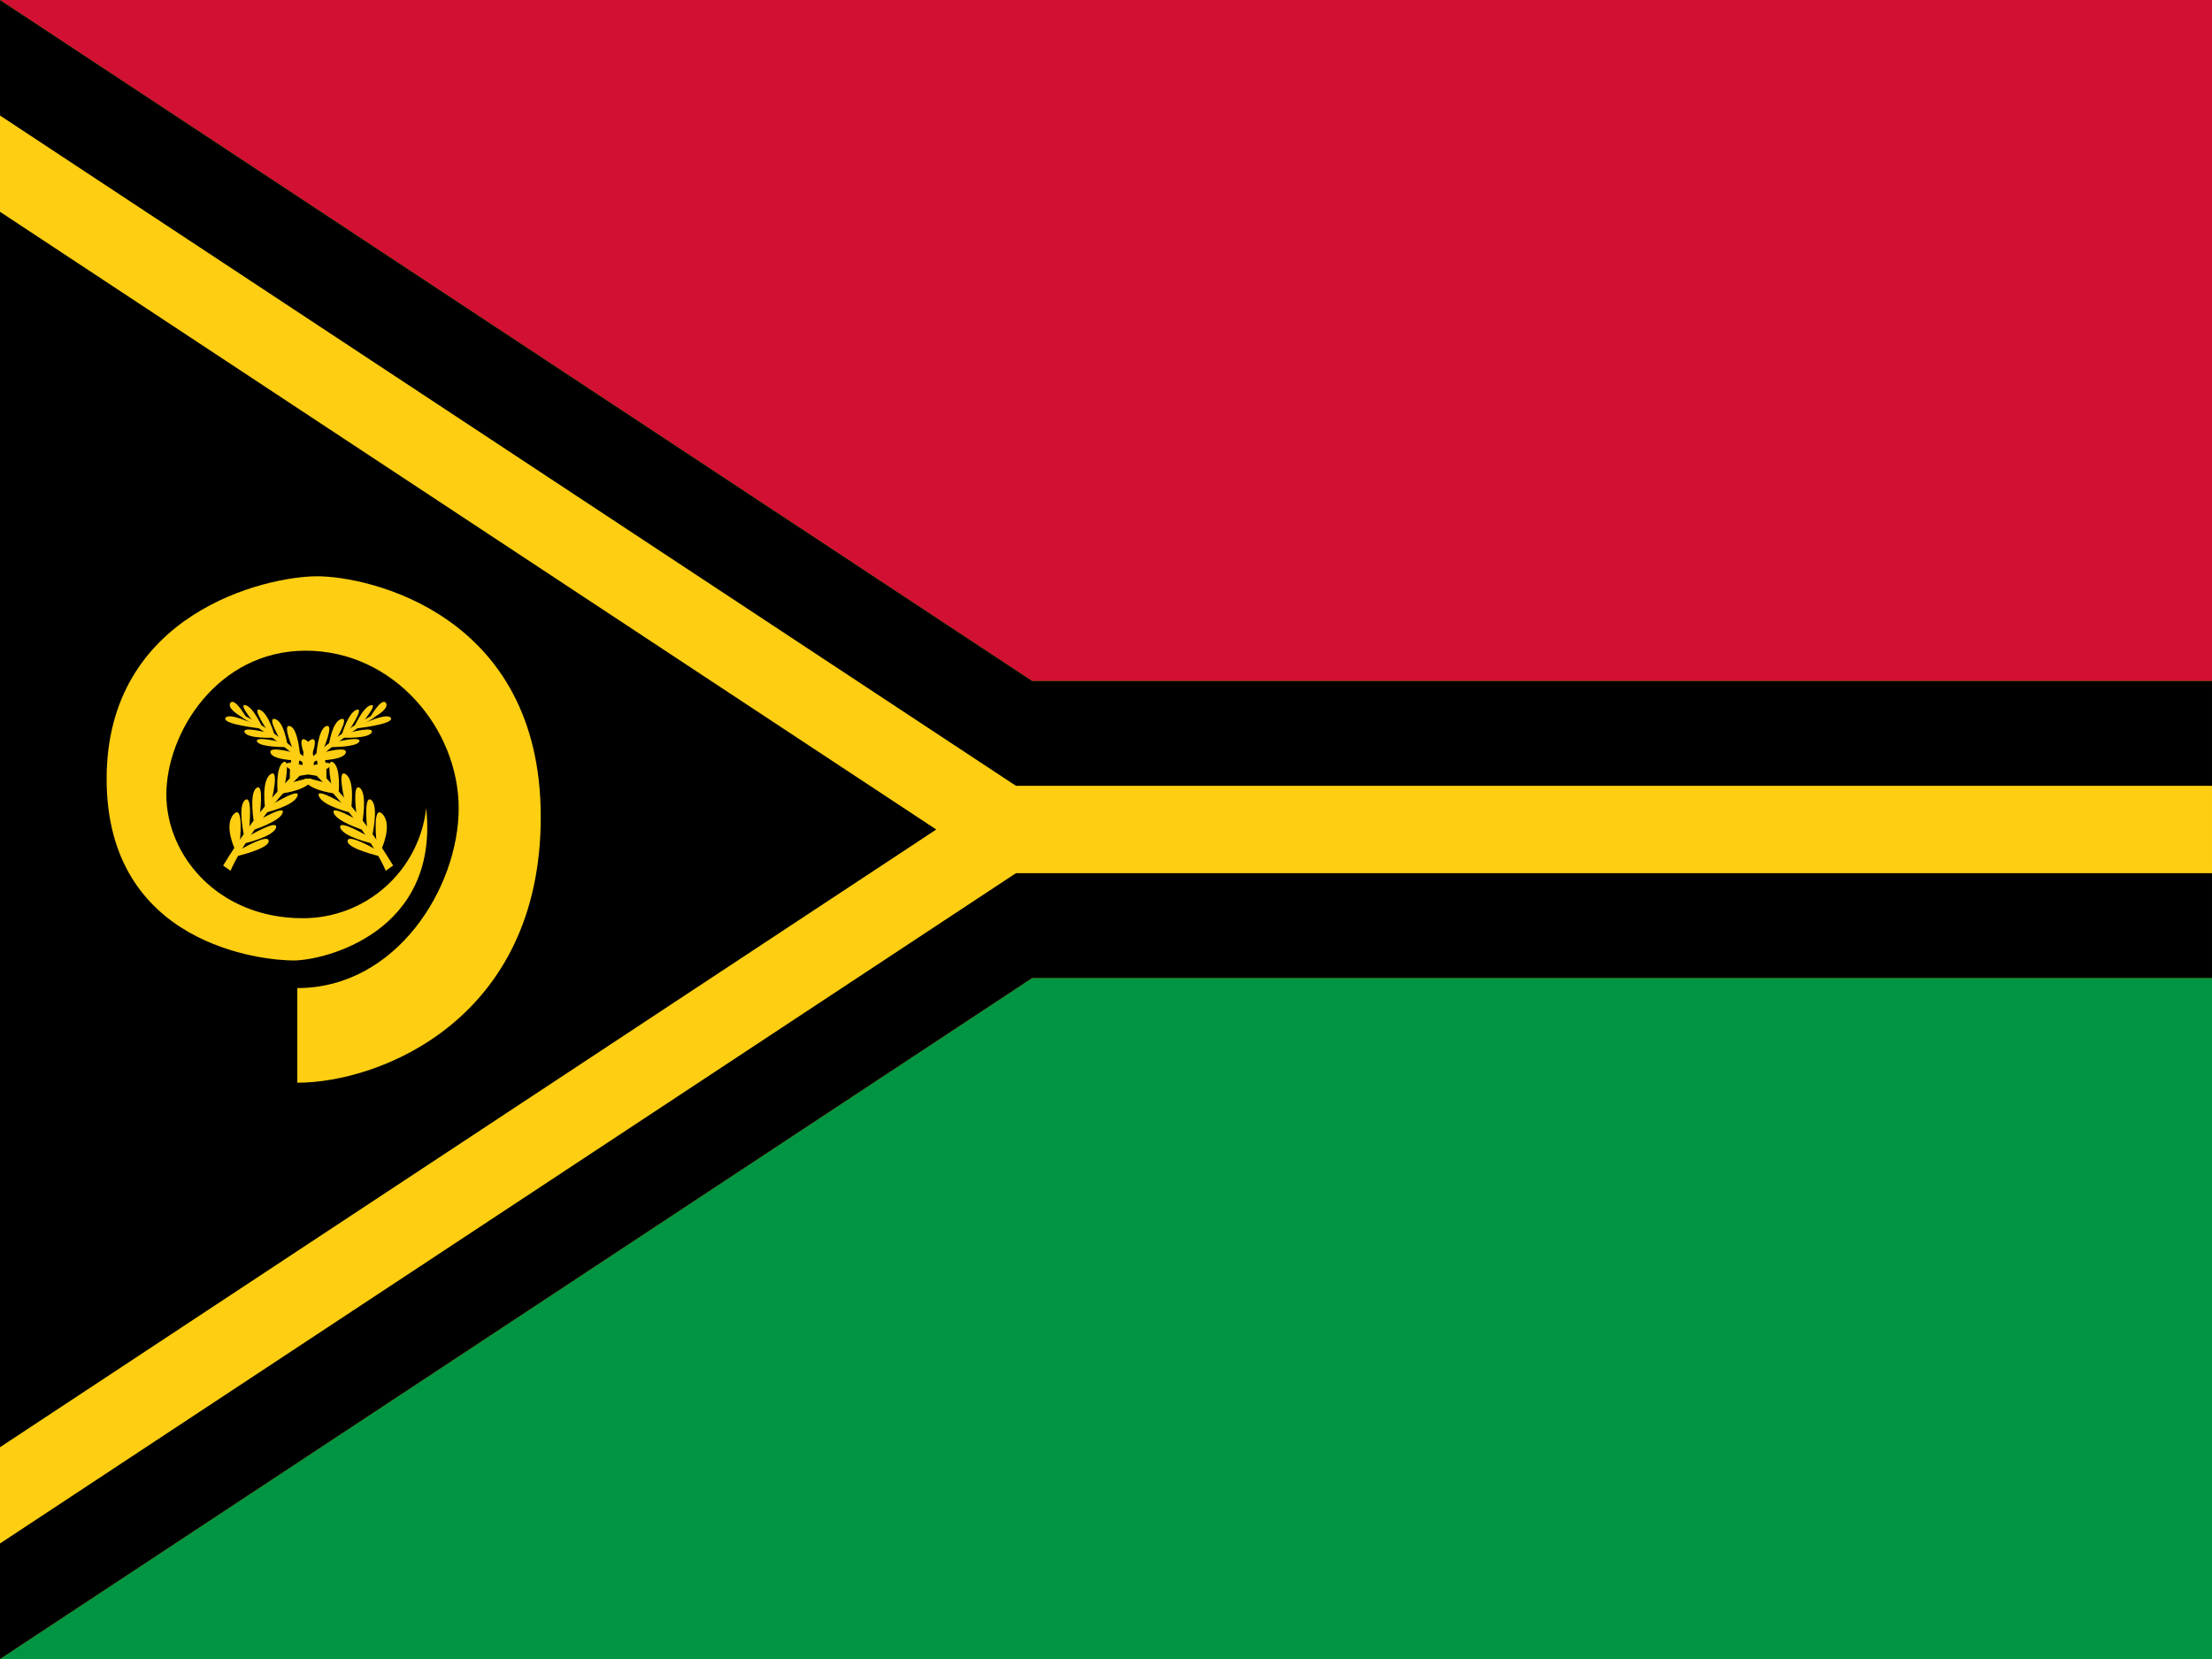
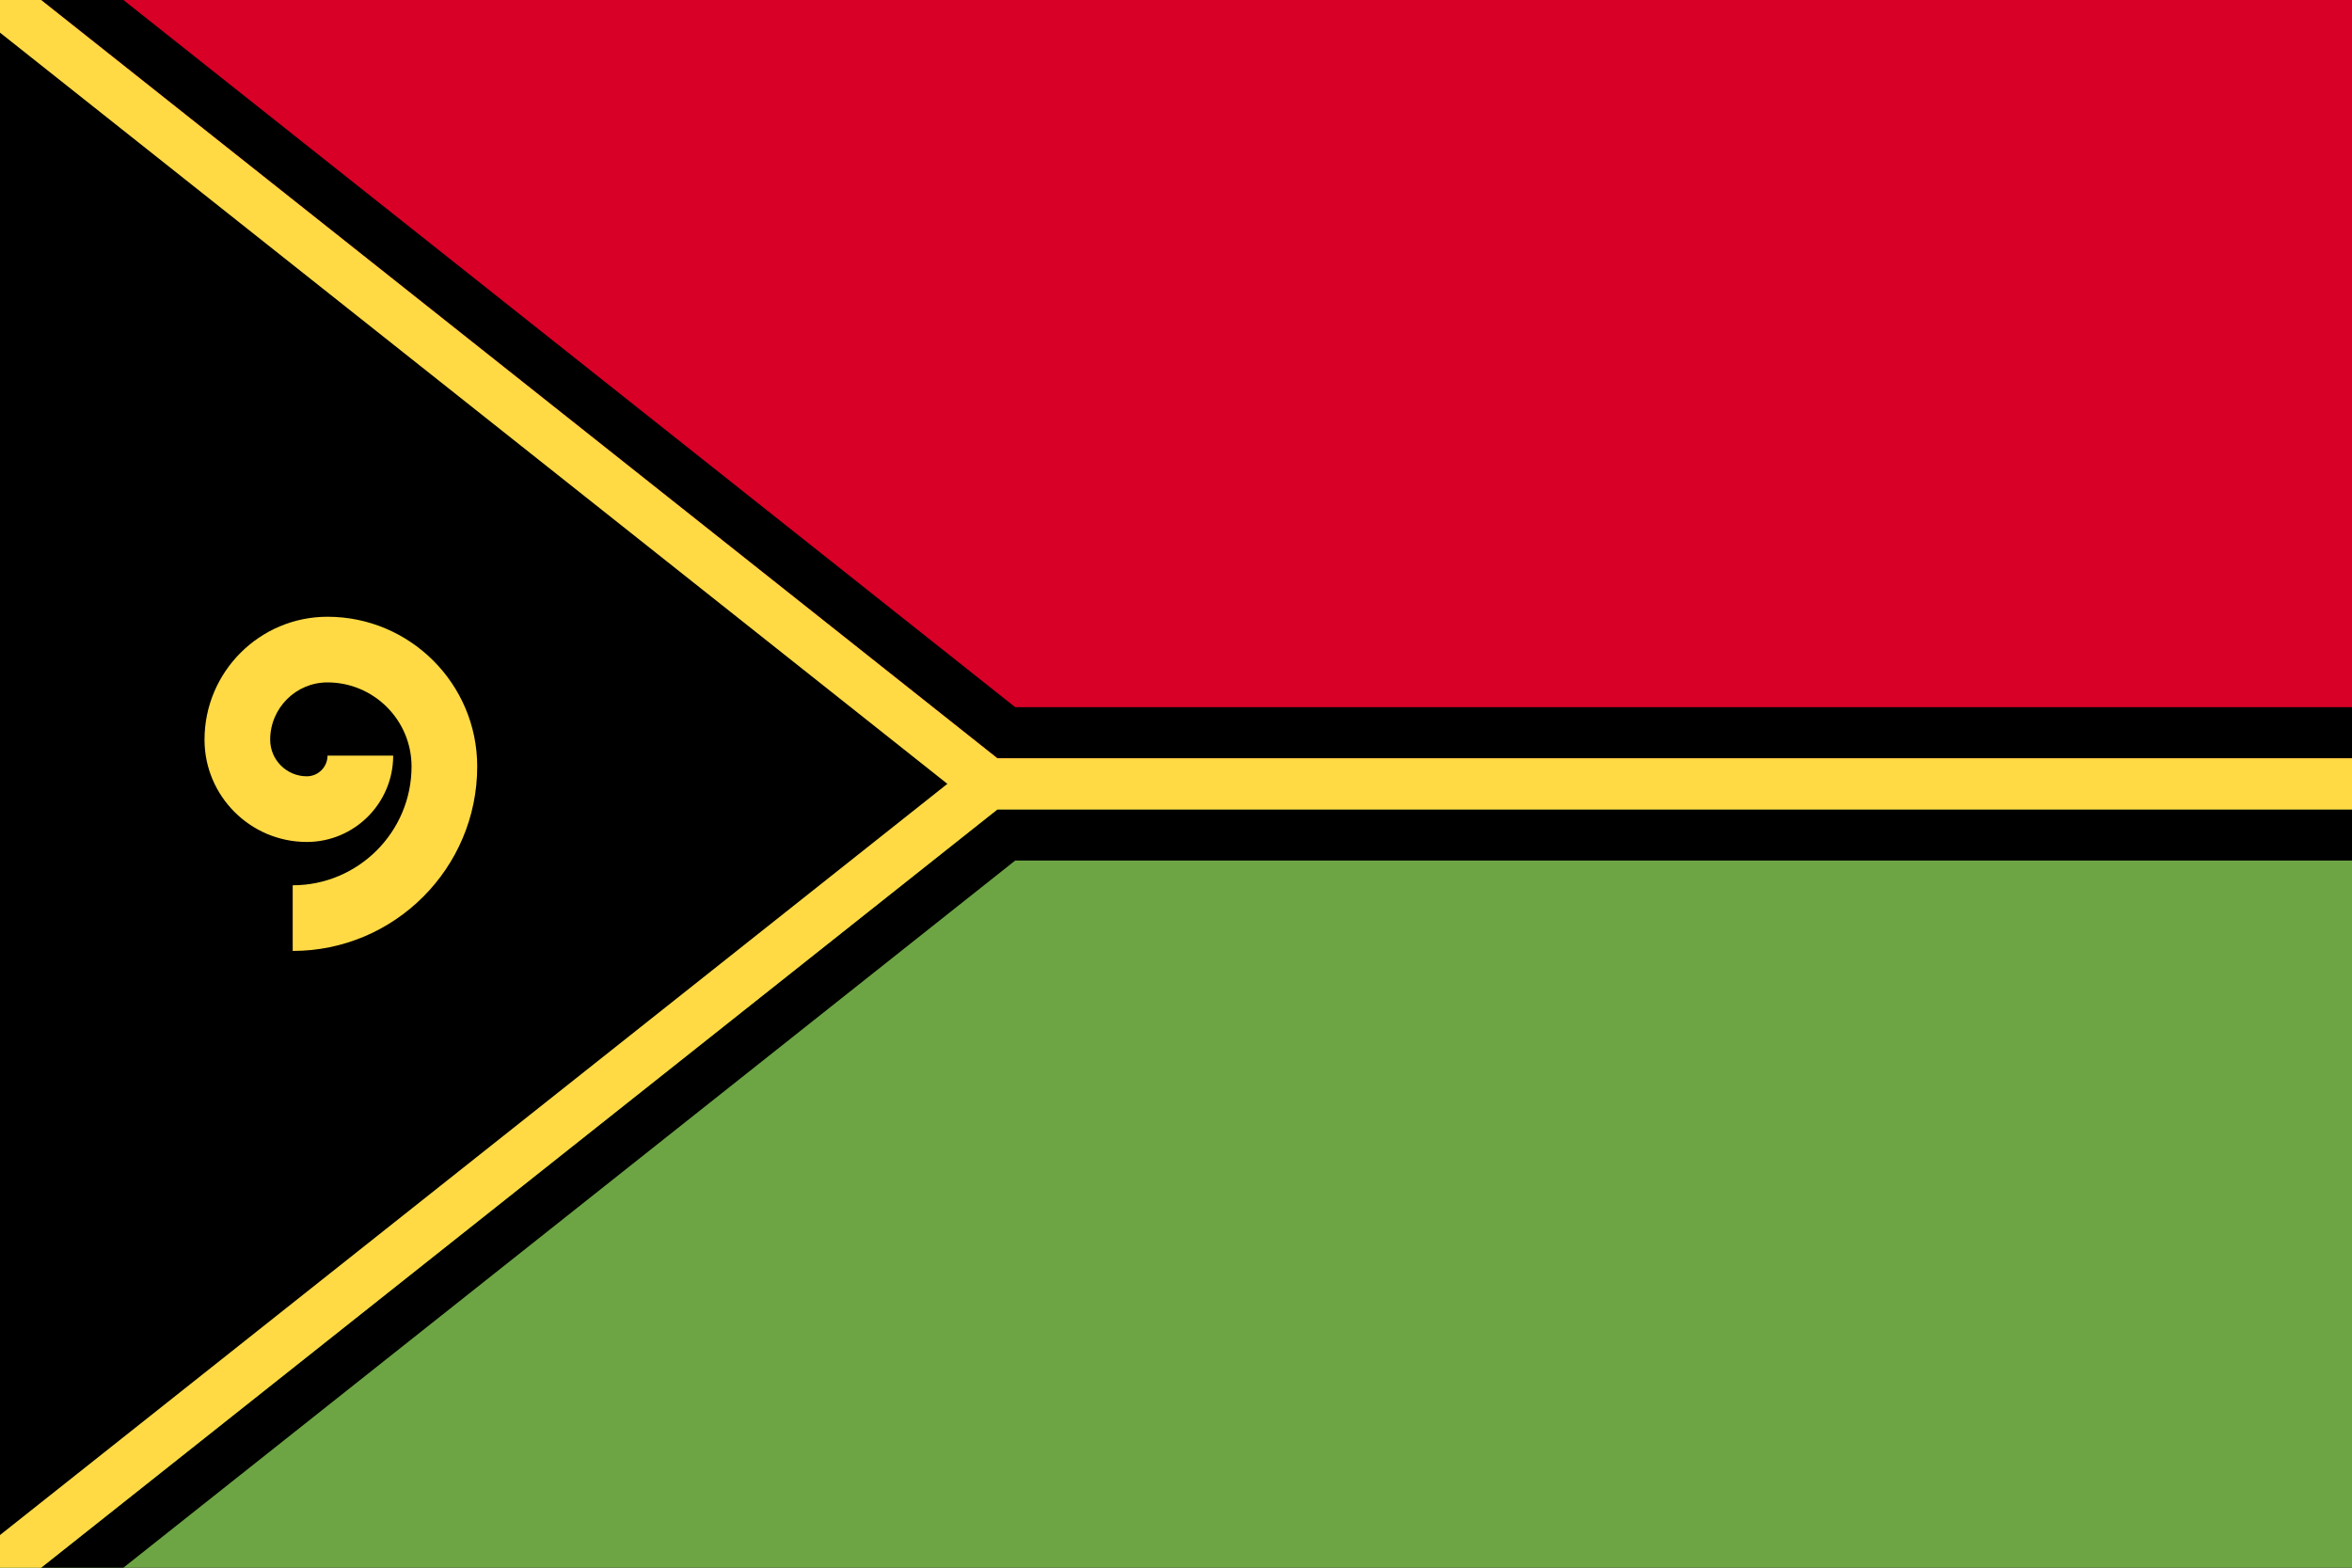
- <svg xmlns="http://www.w3.org/2000/svg" xmlns:xlink="http://www.w3.org/1999/xlink" id="flag-icons-vu" viewBox="0 0 640 480">
-   <defs>
-     <clipPath id="a">
-       <path d="M0 0v475l420-195h480v-85H420Z" />
-     </clipPath>
-   </defs>
-   <path fill="#009543" d="M0 0h640v480H0z" />
-   <path fill="#d21034" d="M0 0h640v240H0z" />
-   <g clip-path="url(#a)" transform="scale(.71111 1.01053)">
-     <path stroke="#fdce12" stroke-width="110" d="m0 0 420 195h480v85H420L0 475" />
-     <path fill="none" stroke="#000" stroke-width="60" d="m0 0 420 195h480m0 85H420L0 475" />
-   </g>
-   <g fill="#fdce12" transform="translate(-22) scale(1.01053)">
-     <path d="M106.9 283v27c23.5 0 69.7-18 69.7-76.1 0-58.1-49.3-68.9-64-68.9-14.8 0-60.3 10.6-60.3 58 0 47.6 44.7 52 53.5 52 8.8 0 41.8-8 38-43.6a35.5 35.5 0 0 1-35.4 31.5c-24 0-39-17.8-39-35.4 0-17.6 14.6-41.2 39.9-41.2 25.3 0 43.8 22.5 43.8 45.1 0 22.7-17.8 51.5-46.2 51.5z" />
-     <g id="b">
-       <path stroke="#fdce12" stroke-width=".8" d="m86.2 247.7 1.4 1s11.2-25.5 41.1-43.6c-3.8 2-23.8 12-42.5 42.6z" />
-       <path d="M89.1 243.3s-3.4-7-.4-10.2c3-3.1 1.7 8.3 1.7 8.3l1.3-1.9s-2-8.6.2-10.4c2.3-1.9 1.2 8.3 1.2 8.3l1.4-1.8s-1.5-8.4.7-10c2.3-1.6.9 8 .9 8l1.6-2s-1.2-8 1.5-9.9c2.7-1.9.3 7.6.3 7.6l1.8-2s-.8-7.3 1.5-9c2.3-1.6.4 7 .4 7l1.6-1.8s-.5-6.8 1.7-8.4c2.3-1.6.2 6.5.2 6.5l1.7-1.6s-.4-6.9 2.4-8.2c2.8-1.3-.5 6.4-.5 6.4l2-1.6s.5-8 2.9-8.7c2.4-.8-1 7-1 7l1.7-1.4s.9-6.8 3.5-7.6c2.7-.9-1.6 6.2-1.6 6.2l1.7-1.3s1.9-6.8 4.4-7.6c2.4-.7-2.6 6.5-2.6 6.5l1.7-1.2s2.7-6.2 5-6.6c2.1-.4-2.6 5.1-2.6 5.1l2.1-1.2s3.5-6.4 4.8-4.5c1.2 2-5 4.9-5 4.9l-2 1.2s7.5-3.6 8.4-1.8c.9 1.8-10.3 3-10.3 3l-1.8 1.2s7.5-2 6.6-.1c-1 1.9-8.4 1.5-8.4 1.5l-1.7 1.2s7.5-1.8 6.5 0c-1 1.6-8.3 1.5-8.3 1.5l-1.8 1.5s7.3-2 6.2.3c-1 2.2-9.4 2.1-9.4 2.1l-2 2s7.7-2.7 7-.6c-.6 2-9.4 3-9.4 3l-2 2s8.3-2.7 5.8-.2c-2.4 2.6-8.5 3.2-8.5 3.2l-2.3 3s8.2-5 7-2.2c-1.1 2.8-9.2 4.7-9.2 4.7l-1.6 2s7.4-4.3 6.6-2c-.7 2.5-8.6 5-8.6 5l-1.3 1.8s8.7-5.2 8-2.5c-.8 2.6-9.1 4.5-9.1 4.5l-1 1.7s8-4.7 8-2.4c.2 2.2-9.4 4.4-9.4 4.4l-.2-1.9z" />
-     </g>
-     <use xlink:href="#b" width="100%" height="100%" transform="matrix(-1 0 0 1 220 0)" />
+ <svg xmlns="http://www.w3.org/2000/svg" viewBox="0 85.333 512 341.333">
+   <rect y="85.337" width="512" height="341.326" />
+   <polygon fill="#6DA544" points="512,256 512,426.663 0,426.663 215.185,256 " />
+   <polygon fill="#D80027" points="512,85.337 512,256 215.185,256 0,85.337 " />
+   <polygon points="221.001,239.304 26.868,85.337 8.956,85.337 217.124,250.435 512,250.435 512,239.304 " />
+   <polygon points="8.956,426.663 26.868,426.663 221.001,272.696 512,272.696 512,261.565 217.124,261.565 " />
+   <polygon points="0,92.44 0,106.646 188.317,256 0,405.354 0,419.559 206.229,256 " />
+   <g>
+     <polygon fill="#FFDA44" points="8.956,85.337 0,85.337 0,92.44 206.229,256 0,419.559 0,426.663 8.956,426.663    217.124,261.565 512,261.565 512,250.435 217.124,250.435  " />
+     <path fill="#FFDA44" d="M63.718,292.382v-14.295c14.265,0,25.87-11.606,25.87-25.869c0-10.092-8.211-18.303-18.304-18.303   c-6.875,0-12.469,5.593-12.469,12.469c0,4.397,3.577,7.974,7.974,7.974c2.485,0,4.508-2.023,4.508-4.508h14.295   c0,10.368-8.435,18.804-18.802,18.804c-12.279-0.002-22.269-9.993-22.269-22.271c0-14.758,12.006-26.764,26.764-26.764   c17.975,0,32.599,14.623,32.599,32.599C103.884,274.363,85.866,292.382,63.718,292.382z" />
  </g>
</svg>
